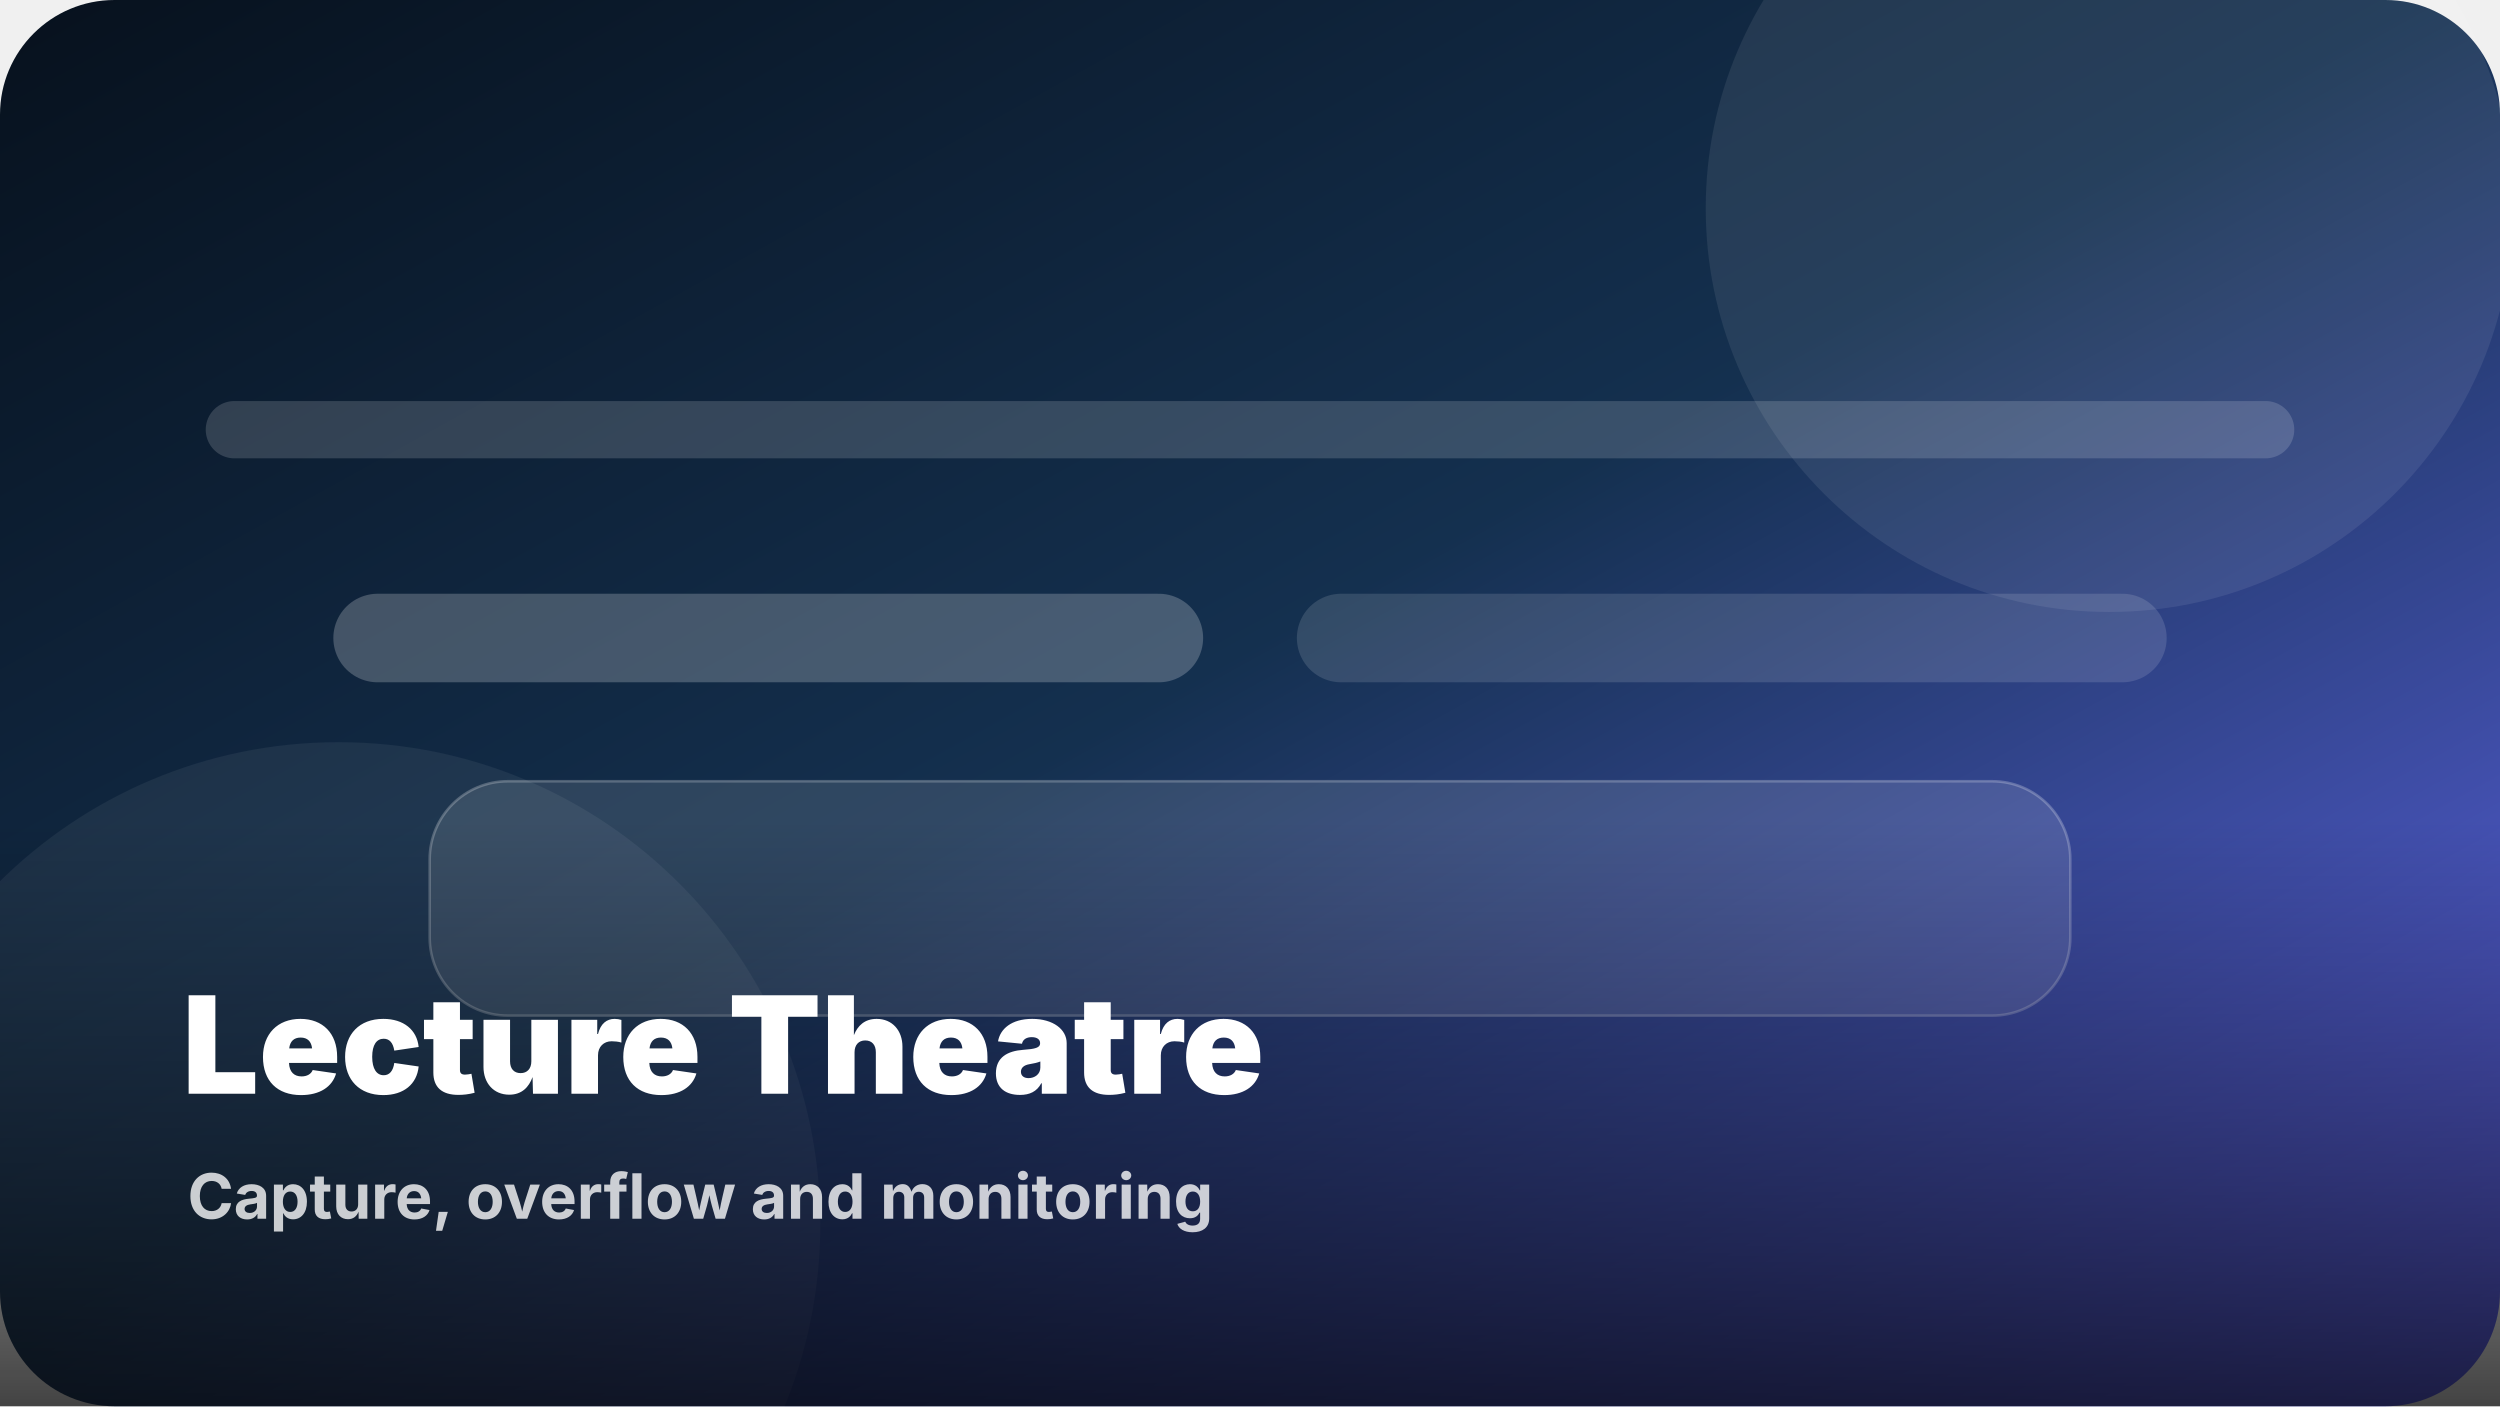
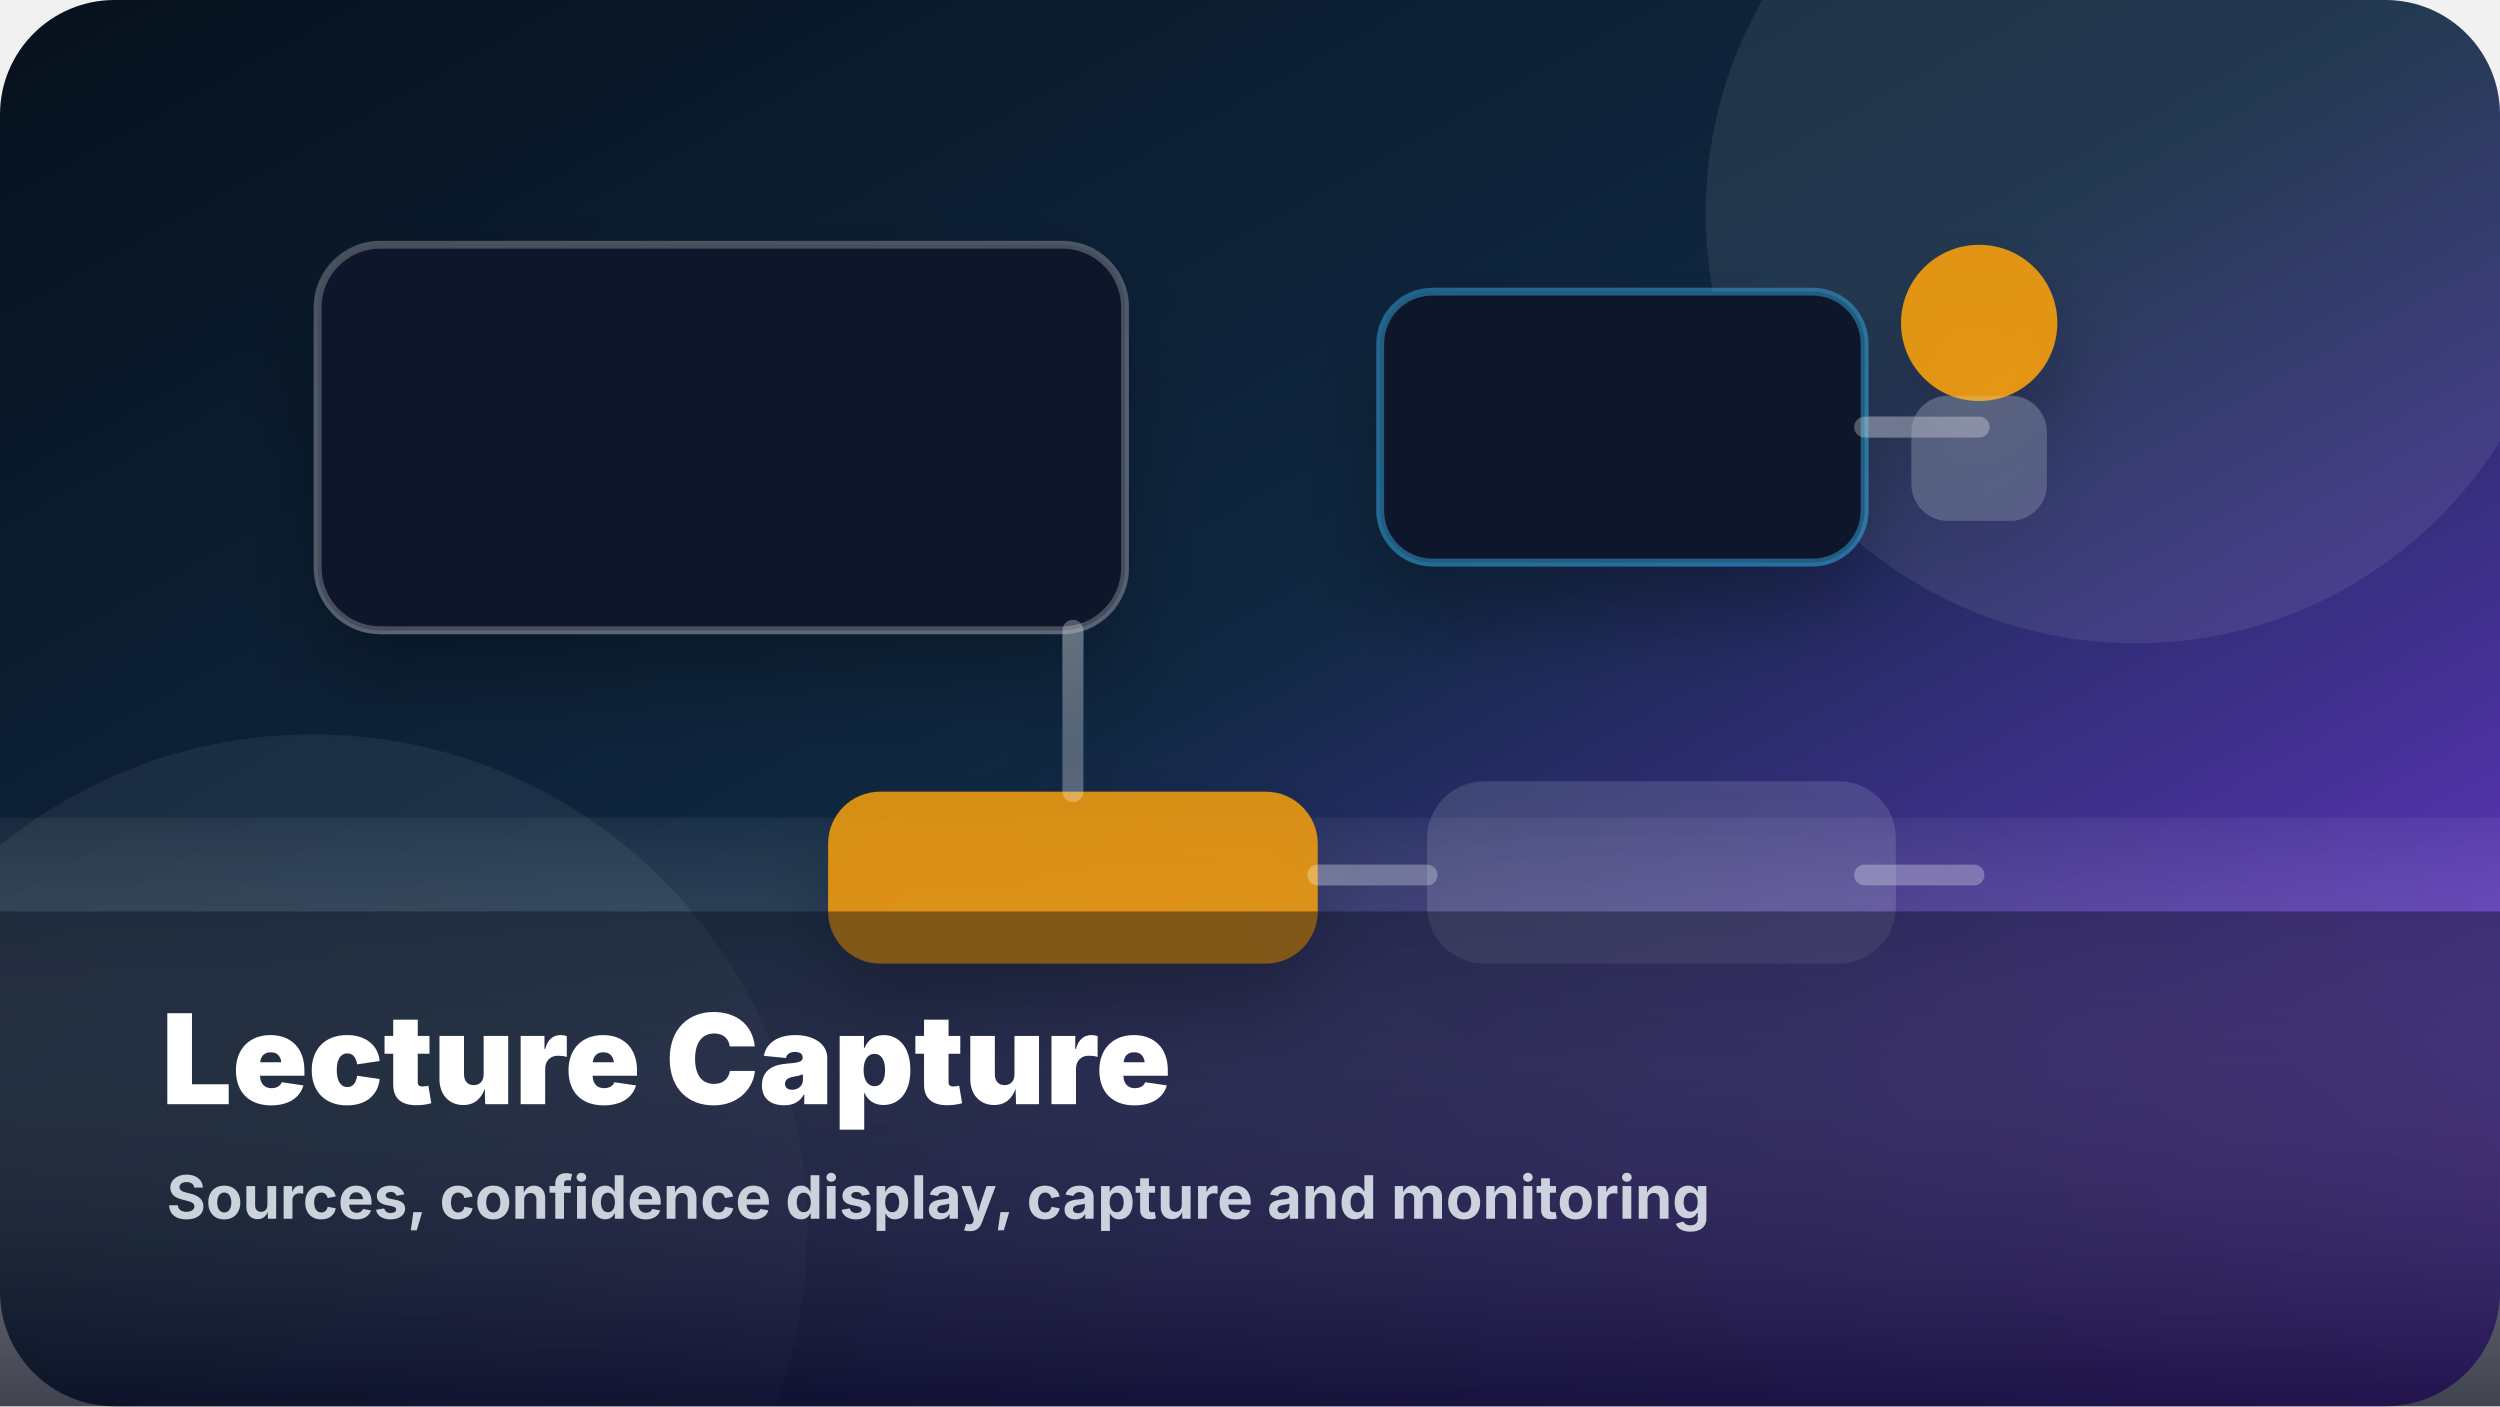
- <svg xmlns="http://www.w3.org/2000/svg" width="960" height="540" viewBox="0 0 960 540">
+ <svg xmlns="http://www.w3.org/2000/svg" width="960" height="540" viewBox="0 0 960 540" role="img" aria-label="Lecture Capture">
  <defs>
    <linearGradient id="bg" x1="0" y1="0" x2="1" y2="1">
      <stop offset="0%" stop-color="#07111d" />
-       <stop offset="48%" stop-color="#14304f" />
-       <stop offset="100%" stop-color="#6366f1" />
+       <stop offset="48%" stop-color="#102842" />
+       <stop offset="100%" stop-color="#7c3aed" />
    </linearGradient>
-     <linearGradient id="fade" x1="0" y1="0" x2="0" y2="1">
-       <stop offset="0%" stop-color="rgba(0,0,0,0)" />
-       <stop offset="100%" stop-color="rgba(0,0,0,0.72)" />
+     <linearGradient id="floor" x1="0" y1="0" x2="0" y2="1">
+       <stop offset="0%" stop-color="#ffffff" stop-opacity="0.05" />
+       <stop offset="100%" stop-color="#020617" stop-opacity="0.56" />
    </linearGradient>
+     <filter id="softShadow" x="-20%" y="-20%" width="140%" height="140%">
+       <feDropShadow dx="0" dy="18" stdDeviation="16" flood-color="#000000" flood-opacity="0.28" />
+     </filter>
  </defs>
  <rect width="960" height="540" rx="44" fill="url(#bg)" />
-   <circle cx="810" cy="80" r="155" fill="rgba(255,255,255,0.08)" />
-   <circle cx="130" cy="470" r="185" fill="rgba(255,255,255,0.06)" />
-   <path d="M90 165h780" stroke="rgba(255,255,255,0.16)" stroke-width="22" stroke-linecap="round" />
-   <path d="M145 245h300" stroke="rgba(255,255,255,0.22)" stroke-width="34" stroke-linecap="round" />
-   <path d="M515 245h300" stroke="rgba(255,255,255,0.13)" stroke-width="34" stroke-linecap="round" />
-   <rect x="165" y="300" width="630" height="90" rx="30" fill="rgba(255,255,255,0.12)" stroke="rgba(255,255,255,0.24)" />
-   <rect y="315" width="960" height="225" fill="url(#fade)" />
-   <text x="70" y="420" font-family="Inter, Arial, sans-serif" font-size="52" font-weight="850" fill="#ffffff">Lecture Theatre</text>
-   <text x="72" y="468" font-family="Inter, Arial, sans-serif" font-size="24" font-weight="700" fill="rgba(255,255,255,0.78)">Capture, overflow and monitoring</text>
+   <circle cx="820" cy="82" r="165" fill="#ffffff" opacity="0.08" />
+   <circle cx="120" cy="472" r="190" fill="#ffffff" opacity="0.06" />
+   <rect x="0" y="314" width="960" height="226" fill="url(#floor)" />
+   <g filter="url(#softShadow)">
+     <rect x="122" y="94" width="310" height="148" rx="24" fill="#0f172a" stroke="#f8fafc" stroke-opacity="0.24" stroke-width="3" />
+     <rect x="530" y="112" width="186" height="104" rx="20" fill="#0f172a" stroke="#38bdf8" stroke-opacity="0.42" stroke-width="3" />
+     <circle cx="760" cy="124" r="30" fill="#f59e0b" opacity="0.9" />
+     <rect x="734" y="152" width="52" height="48" rx="14" fill="#e2e8f0" opacity="0.18" />
+     <rect x="318" y="304" width="188" height="66" rx="20" fill="#f59e0b" opacity="0.86" />
+     <rect x="548" y="300" width="180" height="70" rx="22" fill="#e2e8f0" opacity="0.14" />
+     <path d="M412 304v-62M506 336h42M716 164h44M716 336h42" stroke="#ffffff" stroke-opacity="0.28" stroke-width="8" stroke-linecap="round" />
+   </g>
+   <rect x="0" y="350" width="960" height="190" fill="#020617" opacity="0.42" />
+   <text x="62" y="424" font-family="Inter, Arial, sans-serif" font-size="48" font-weight="850" fill="#ffffff">Lecture Capture</text>
+   <text x="64" y="468" font-family="Inter, Arial, sans-serif" font-size="23" font-weight="700" fill="#e2e8f0" opacity="0.88">Sources, confidence display, capture and monitoring</text>
</svg>
